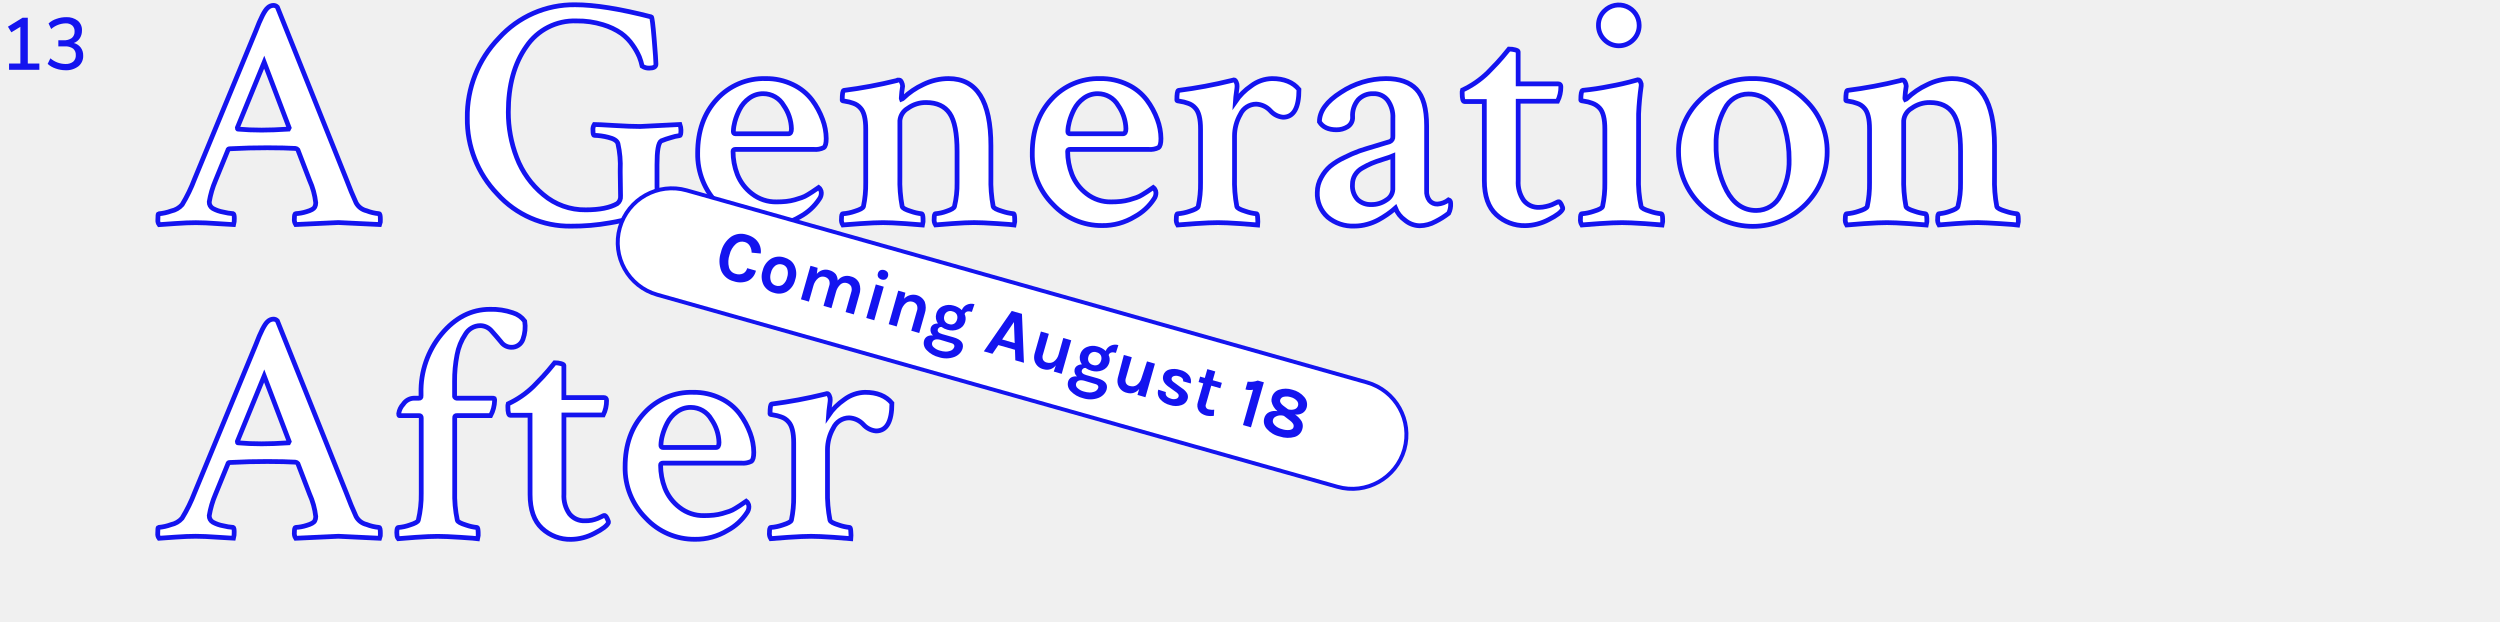
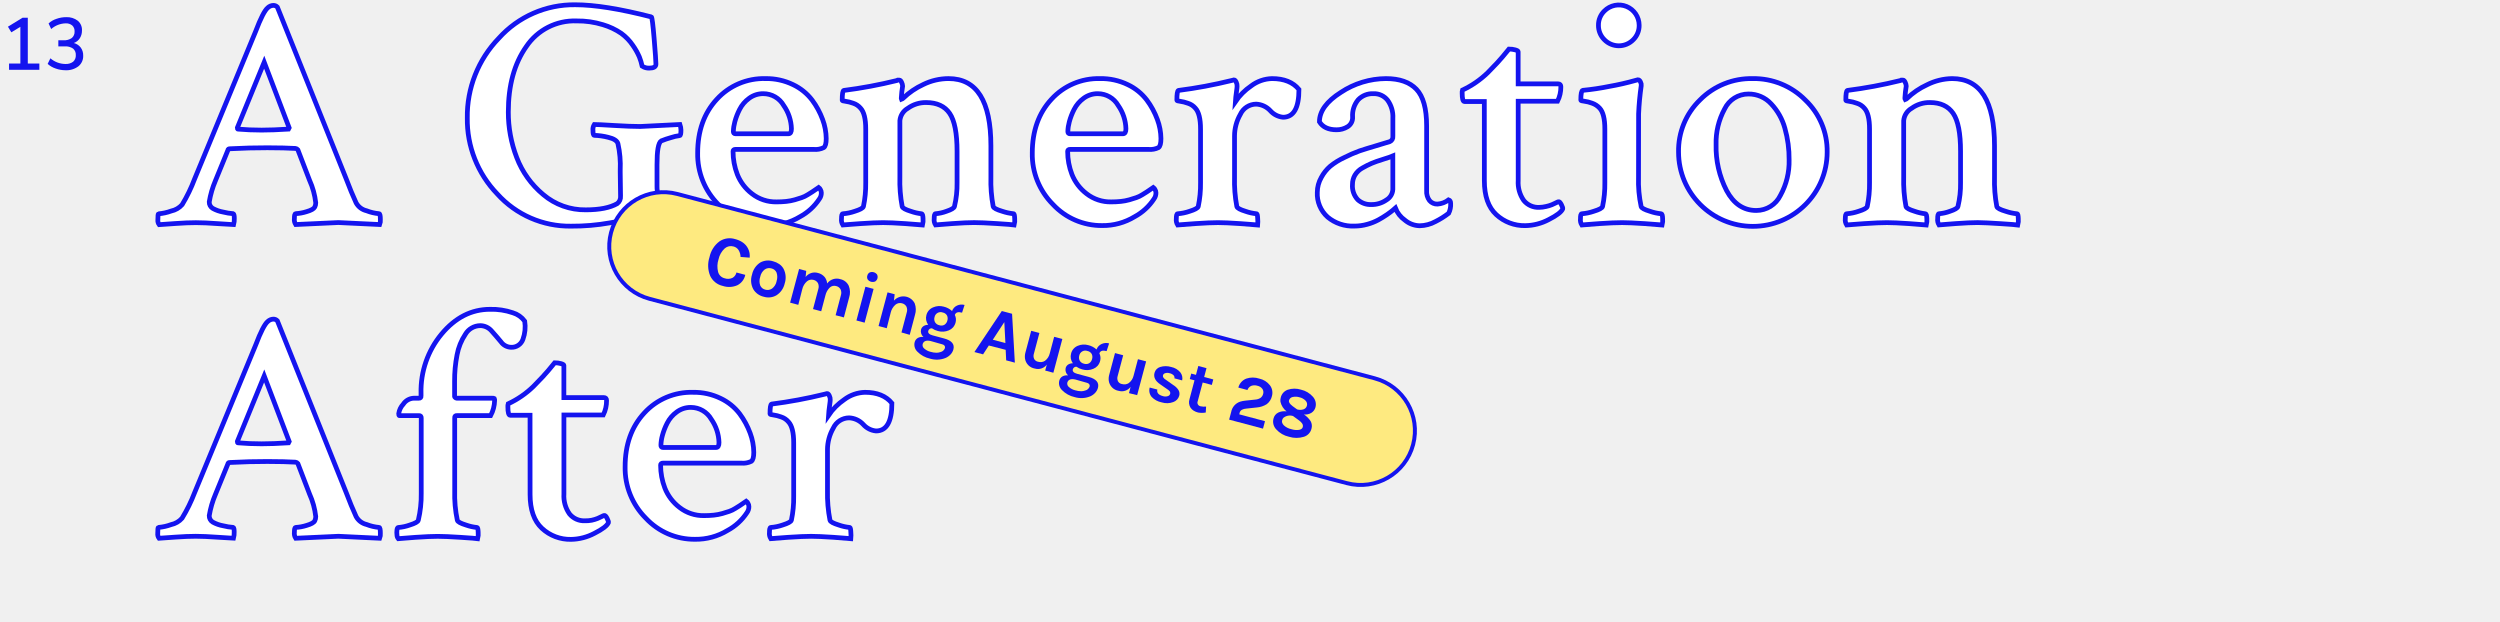
<svg xmlns="http://www.w3.org/2000/svg" id="Layer_1" data-name="Layer 1" viewBox="0 0 629.53 156.39">
  <defs>
-     <style>.cls-1{fill:#1414ef;}.cls-2,.cls-3{fill:#fff;stroke:#1414ef;stroke-miterlimit:10;}.cls-2{stroke-width:1.2px;}</style>
+     <style>.cls-1{fill:#1414ef;}.cls-2{fill:#fff;stroke-width:1.2px;}.cls-2,.cls-3{stroke:#1414ef;stroke-miterlimit:10;}.cls-3{fill:#feea80;}</style>
  </defs>
  <path class="cls-1" d="M7,16H9.91v1.57H2.28V16H5.13V6.75L2.85,8.14,2,6.72,5.67,4.47H7Z" />
  <path class="cls-1" d="M20.35,12a3.29,3.29,0,0,1,.6,2,3.28,3.28,0,0,1-1.2,2.69,5,5,0,0,1-3.26,1A7.42,7.42,0,0,1,14,17.25a5.59,5.59,0,0,1-2-1.16l.69-1.41a5.82,5.82,0,0,0,3.72,1.43,3,3,0,0,0,2-.56,2.06,2.06,0,0,0,.68-1.68,2,2,0,0,0-.69-1.64,3.37,3.37,0,0,0-2.1-.55H14.69V10.14H16a3.26,3.26,0,0,0,2.07-.56,2,2,0,0,0,.71-1.66,1.91,1.91,0,0,0-.59-1.51,2.42,2.42,0,0,0-1.67-.53,5.72,5.72,0,0,0-3.63,1.43L12.23,5.9a5.41,5.41,0,0,1,2-1.16,7.23,7.23,0,0,1,2.44-.42,4.44,4.44,0,0,1,2.93.91A3,3,0,0,1,20.64,7.7a3.48,3.48,0,0,1-.54,1.93,3,3,0,0,1-1.5,1.2A3.23,3.23,0,0,1,20.35,12Z" />
  <path class="cls-2" d="M69.84,1.78,87.19,45.07q1.24,3.3,2.48,6a4,4,0,0,0,2.64,2,11,11,0,0,0,3.14.74q.33,0,.33,1.49a2.78,2.78,0,0,1-.17,1.24q-9.91-.5-10.41-.5t-10.74.5A2.33,2.33,0,0,1,74.13,55c0-.8.11-1.2.33-1.2a10.64,10.64,0,0,0,2.73-.5q1.74-.5,2.07-1.16a2.37,2.37,0,0,0,.25-1.07,19,19,0,0,0-1.57-5.7L75,37.71a.91.91,0,0,0-.58-.33q-2.64-.16-7.1-.17t-9.42.25c-.33,0-.5.11-.5.33l-3.14,7.68a23.45,23.45,0,0,0-1.57,5.37,1.84,1.84,0,0,0,.91,1.65,8.28,8.28,0,0,0,2.6.91,14.25,14.25,0,0,0,2.52.41Q59,53.91,59,55a5.43,5.43,0,0,1-.17,1.57q-.41,0-3.88-.25t-5.62-.25q-2.15,0-5.08.21l-4.17.29a1.76,1.76,0,0,1-.33-1.24q0-1.49.17-1.49a11.93,11.93,0,0,0,3.18-.7,5.09,5.09,0,0,0,2.77-1.61A39.26,39.26,0,0,0,49,45.07L64.38,7.89q1.9-5,3.06-5.95a2.11,2.11,0,0,1,1.4-.58A1.35,1.35,0,0,1,69.84,1.78ZM59.92,32.51q2.89.25,5.95.25,2.89,0,6.77-.25l.17-.33L66.53,15.66,59.76,32.18C59.76,32.4,59.81,32.51,59.92,32.51Z" />
  <path class="cls-2" d="M117.67,29.7A28.28,28.28,0,0,1,125.6,9.63,25.45,25.45,0,0,1,144.85,1.2q7.27,0,19.17,3.06.25.08.7,5.49t.45,6.4q0,1-1.65,1a3,3,0,0,1-1.82-.5,14.93,14.93,0,0,0-.7-2.31,16.33,16.33,0,0,0-1.65-2.93,12.08,12.08,0,0,0-2.89-3,16.51,16.51,0,0,0-4.63-2.19,21.59,21.59,0,0,0-6.65-.95,14.6,14.6,0,0,0-12.64,6.44Q128,18.14,128,28.21a31.69,31.69,0,0,0,2.11,11.44A22.52,22.52,0,0,0,136.8,49a16.15,16.15,0,0,0,10.7,3.84q5.2,0,7.93-1.57a2.16,2.16,0,0,0,.83-1.9l-.08-5.95v-.58a25.11,25.11,0,0,0-.58-6.69q-.33-1.07-2.44-1.57a15.9,15.9,0,0,0-3.51-.5q-.33,0-.33-1.2a2.34,2.34,0,0,1,.33-1.53q.91,0,5,.25t6.57.25l10-.5a4.45,4.45,0,0,1,.25,1.4c0,.94-.11,1.4-.33,1.4a10.57,10.57,0,0,0-2.19.5,21.54,21.54,0,0,0-2.44.83q-1.08.66-1.07,6,0,1.74,0,3.47t0,1.9a7.13,7.13,0,0,0,.41,2.56,7.07,7.07,0,0,1,.41,1.24q0,1.16-1.82,2-3.31,1.49-4.87,2.07a43.7,43.7,0,0,1-6,1.4,53.54,53.54,0,0,1-9.79.83,24.55,24.55,0,0,1-18.55-8.1A27,27,0,0,1,117.67,29.7Z" />
  <path class="cls-2" d="M192.77,19.79a15.32,15.32,0,0,1,6.94,1.53,13.07,13.07,0,0,1,4.79,3.88,19.21,19.21,0,0,1,2.64,4.87,14.24,14.24,0,0,1,.91,4.83q0,1.82-.62,2.27a4.69,4.69,0,0,1-2.52.45H185.17q-.58,0-.58.5a16.06,16.06,0,0,0,1.07,5.78,11.36,11.36,0,0,0,3.68,4.87,9.72,9.72,0,0,0,6.24,2.07,22.66,22.66,0,0,0,2.4-.12,12.37,12.37,0,0,0,2.15-.41q1-.29,1.73-.54a7.1,7.1,0,0,0,1.53-.74l1.12-.7q.33-.21,1.65-1.12a1.36,1.36,0,0,1,.41.5,1.6,1.6,0,0,1,.25.83,2.54,2.54,0,0,1-.5,1.57,13.46,13.46,0,0,1-4.87,4.46,15.33,15.33,0,0,1-8.18,2.23,16.73,16.73,0,0,1-12.39-5.33,17.82,17.82,0,0,1-5.2-12.93q0-8.34,4.83-13.55A16,16,0,0,1,192.77,19.79Zm-.58,3.8a5.84,5.84,0,0,0-3.55,1.16,7.79,7.79,0,0,0-2.4,2.81,15.79,15.79,0,0,0-1.2,3.1,10.11,10.11,0,0,0-.37,2.44c0,.39.17.58.5.58h13.38q.74,0,.74-1.24a10.71,10.71,0,0,0-1.94-5.87A5.92,5.92,0,0,0,192.19,23.59Z" />
  <path class="cls-2" d="M238.86,19.79q10.66,0,10.66,16.94v7.85A34.6,34.6,0,0,0,250.1,52q.16.58,2.27,1.2a12.65,12.65,0,0,0,2.85.62c.17,0,.26.4.29,1.2a4.67,4.67,0,0,1-.12,1.61q-.5-.08-4.34-.33t-5.74-.25q-2,0-5.49.25t-4.25.33a2.42,2.42,0,0,1-.33-1.57q0-1.24.33-1.24a9.82,9.82,0,0,0,2.77-.62q1.86-.62,2-1.2a23.75,23.75,0,0,0,.66-6V38.13q0-6.86-1.86-9.58t-5.91-2.73a7.65,7.65,0,0,0-4.63,1.45,4,4,0,0,0-2,3.1V44.57a34.56,34.56,0,0,0,.58,7.44q.16.58,2.19,1.2a11.89,11.89,0,0,0,2.69.62c.22,0,.34.4.37,1.2a4.7,4.7,0,0,1-.12,1.61q-.66-.08-4.34-.33t-5.58-.25q-2,0-5.74.25t-4.42.33a2.42,2.42,0,0,1-.33-1.57q0-1.24.33-1.24a11.52,11.52,0,0,0,3-.62q2-.62,2.19-1.2a27,27,0,0,0,.58-6V32.51q0-3.88-1.32-5.29A4,4,0,0,0,214.86,26a9.4,9.4,0,0,0-2-.5c-.52-.05-.78-.14-.78-.25q0-2.4.41-2.48a117.19,117.19,0,0,0,13.3-2.48.54.54,0,0,1,.21-.12.79.79,0,0,1,.25,0h.21c.22,0,.41.19.58.58a2.51,2.51,0,0,1,.25.91,28.12,28.12,0,0,0-.33,3A.65.65,0,0,0,227,25a1.23,1.23,0,0,0,.41-.25,18.31,18.31,0,0,1,5.08-3.47A14.46,14.46,0,0,1,238.86,19.79Z" />
  <path class="cls-2" d="M277,19.79A15.32,15.32,0,0,1,284,21.32a13.07,13.07,0,0,1,4.79,3.88,19.21,19.21,0,0,1,2.64,4.87,14.24,14.24,0,0,1,.91,4.83q0,1.82-.62,2.27a4.69,4.69,0,0,1-2.52.45H269.43q-.58,0-.58.5a16.06,16.06,0,0,0,1.07,5.78,11.36,11.36,0,0,0,3.68,4.87,9.72,9.72,0,0,0,6.24,2.07,22.66,22.66,0,0,0,2.4-.12,12.37,12.37,0,0,0,2.15-.41q1-.29,1.73-.54a7.1,7.1,0,0,0,1.53-.74l1.12-.7q.33-.21,1.65-1.12a1.36,1.36,0,0,1,.41.5,1.6,1.6,0,0,1,.25.83,2.54,2.54,0,0,1-.5,1.57,13.46,13.46,0,0,1-4.87,4.46,15.33,15.33,0,0,1-8.18,2.23,16.73,16.73,0,0,1-12.39-5.33,17.82,17.82,0,0,1-5.2-12.93q0-8.34,4.83-13.55A16,16,0,0,1,277,19.79Zm-.58,3.8a5.84,5.84,0,0,0-3.55,1.16,7.79,7.79,0,0,0-2.4,2.81,15.79,15.79,0,0,0-1.2,3.1,10.11,10.11,0,0,0-.37,2.44c0,.39.17.58.5.58h13.38q.74,0,.74-1.24a10.71,10.71,0,0,0-1.94-5.87A5.92,5.92,0,0,0,276.45,23.59Z" />
  <path class="cls-2" d="M320.32,19.79q4.54,0,6.77,2.73,0,7-4,7a4.91,4.91,0,0,1-3.22-1.65,5.17,5.17,0,0,0-3.55-1.65,4.43,4.43,0,0,0-4,2.6,11,11,0,0,0-1.45,5.41V44.57a34.6,34.6,0,0,0,.58,7.44q.16.58,2.19,1.2a11.67,11.67,0,0,0,2.77.62c.17,0,.26.4.29,1.2a8.63,8.63,0,0,1,0,1.61q-.66-.08-4.38-.33t-5.62-.25q-2,0-5.74.25t-4.42.33a2.42,2.42,0,0,1-.33-1.57q0-1.24.33-1.24a11.52,11.52,0,0,0,3-.62q2-.62,2.19-1.2a27,27,0,0,0,.58-6V32.51q0-3.88-1.32-5.29A4,4,0,0,0,299.13,26a9.41,9.41,0,0,0-2-.5c-.52-.05-.78-.14-.78-.25q0-2.4.41-2.48a117.21,117.21,0,0,0,13.3-2.48,5,5,0,0,1,.66-.17c.22,0,.41.19.58.58a2,2,0,0,1,.21,1q0,.37-.12,1.16t-.21,1.65a10.5,10.5,0,0,0-.12,1.12,15.16,15.16,0,0,1,4-4A9.05,9.05,0,0,1,320.32,19.79Z" />
  <path class="cls-2" d="M349,19.79q5.12,0,7.68,2.69t2.56,9.21V48a3.76,3.76,0,0,0,.74,2.52,2.48,2.48,0,0,0,2,.87,5.15,5.15,0,0,0,2.81-1.07c.33.11.5.41.5.91a4.91,4.91,0,0,1-.5,2.48,20.43,20.43,0,0,1-3.3,2.07,8.61,8.61,0,0,1-4,1.07,6,6,0,0,1-3.72-1.41,6.77,6.77,0,0,1-2.4-3.06l-.62.54q-.54.46-1.49,1.12a24.48,24.48,0,0,1-2.15,1.32,13.17,13.17,0,0,1-2.81,1.12,12,12,0,0,1-3.26.45,9.86,9.86,0,0,1-6.73-2.27,7.85,7.85,0,0,1-2.6-6.24,7.61,7.61,0,0,1,1-3.72,9.88,9.88,0,0,1,2.27-2.85,16.93,16.93,0,0,1,3.55-2.19A33.8,33.8,0,0,1,342.34,38q1.61-.54,4.13-1.28T350,35.65a1.3,1.3,0,0,0,.74-1.32V29.78a7.09,7.09,0,0,0-1.32-4.54,4.31,4.31,0,0,0-3.55-1.65A5,5,0,0,0,342,25.12a6.18,6.18,0,0,0-1.4,4.34,2.68,2.68,0,0,1-1.24,2.44,5.14,5.14,0,0,1-2.81.78q-3.06,0-4.3-2,0-4,5.41-7.43A20.72,20.72,0,0,1,349,19.79Zm-3.72,31.72a6.4,6.4,0,0,0,3.84-1.16,3.27,3.27,0,0,0,1.61-2.64V39.28q-.58.25-2.44.83t-2.85,1a22.56,22.56,0,0,0-2.31,1.16,5,5,0,0,0-1.94,1.82,4.55,4.55,0,0,0-.62,2.31,5.09,5.09,0,0,0,1.32,3.88A4.75,4.75,0,0,0,345.27,51.51Z" />
  <path class="cls-2" d="M373.77,25.57h-5q-.58,0-.58-2.15a2.06,2.06,0,0,1,.08-.74,23.11,23.11,0,0,0,6.36-4.38q1.07-1.07,2.35-2.44t3-3.51a5.88,5.88,0,0,1,1.57.21c.5.14.74.29.74.46v8.1l6,0,4.09,0q.66,0,.66.74a8,8,0,0,1-.83,3.63h-9.91V45.48a7.84,7.84,0,0,0,1.4,5,4.72,4.72,0,0,0,3.88,1.74A7.79,7.79,0,0,0,389.3,52a8.76,8.76,0,0,0,1.49-.45q.58-.25,1.07-.5a2.59,2.59,0,0,1,.58-.25q.33-.08.74.74t.33,1.07q-.5,1.16-3.51,2.68a13,13,0,0,1-5.91,1.53,10.42,10.42,0,0,1-7.31-2.77q-3-2.77-3-8.55Z" />
  <path class="cls-2" d="M412.6,44.57a30.37,30.37,0,0,0,.66,7.44q.16.58,2.23,1.2a12.15,12.15,0,0,0,2.81.62c.22,0,.34.4.37,1.2a4.7,4.7,0,0,1-.12,1.61q-.58-.08-4.42-.33t-5.66-.25q-2.07,0-5.82.25t-4.34.33a2.42,2.42,0,0,1-.33-1.57q0-1.24.33-1.24a12,12,0,0,0,3-.62q2.06-.62,2.23-1.2a27,27,0,0,0,.58-6V32.51q0-3.88-1.32-5.29a4.6,4.6,0,0,0-1.9-1.24,8.68,8.68,0,0,0-2-.5c-.55-.05-.83-.14-.83-.25q0-2.4.5-2.48a63.43,63.43,0,0,0,6.69-1,64.84,64.84,0,0,0,6.53-1.49,4.81,4.81,0,0,0,.66-.17q.41,0,.66.58a1.52,1.52,0,0,1,.17.91,70.79,70.79,0,0,0-.66,7.1ZM404,10a5,5,0,0,1-1.49-3.63A4.89,4.89,0,0,1,404,2.77a5.12,5.12,0,0,1,8.76,3.59A5,5,0,0,1,411.28,10,5.09,5.09,0,0,1,404,10Z" />
  <path class="cls-2" d="M441.35,19.79a18.21,18.21,0,0,1,13.26,5.41,17.7,17.7,0,0,1,5.49,13.09,18.71,18.71,0,0,1-37.42,0,17.8,17.8,0,0,1,5.41-13.14A18.1,18.1,0,0,1,441.35,19.79Zm-1.07,3.88a6.65,6.65,0,0,0-6,3.76,17.76,17.76,0,0,0-2.15,9A24.08,24.08,0,0,0,434.78,48q2.68,5,7.48,5a6.73,6.73,0,0,0,6.07-3.8,17.57,17.57,0,0,0,2.19-8.92,28.36,28.36,0,0,0-1.07-8A14.57,14.57,0,0,0,446,26.15,7.66,7.66,0,0,0,440.28,23.67Z" />
  <path class="cls-2" d="M491.58,19.79q10.66,0,10.66,16.94v7.85a34.56,34.56,0,0,0,.58,7.44q.16.58,2.27,1.2a12.65,12.65,0,0,0,2.85.62c.17,0,.26.4.29,1.2a4.7,4.7,0,0,1-.12,1.61q-.5-.08-4.34-.33T498,56.05q-2,0-5.49.25t-4.25.33a2.42,2.42,0,0,1-.33-1.57q0-1.24.33-1.24a9.82,9.82,0,0,0,2.77-.62q1.86-.62,2-1.2a23.72,23.72,0,0,0,.66-6V38.13q0-6.86-1.86-9.58T486,25.82a7.65,7.65,0,0,0-4.63,1.45,4,4,0,0,0-2,3.1V44.57a34.56,34.56,0,0,0,.58,7.44q.16.58,2.19,1.2a11.88,11.88,0,0,0,2.69.62c.22,0,.34.4.37,1.2a4.68,4.68,0,0,1-.12,1.61q-.66-.08-4.34-.33t-5.58-.25q-2,0-5.74.25t-4.42.33a2.42,2.42,0,0,1-.33-1.57q0-1.24.33-1.24a11.52,11.52,0,0,0,3-.62q2-.62,2.19-1.2a27,27,0,0,0,.58-6V32.51q0-3.88-1.32-5.29A4,4,0,0,0,467.58,26a9.41,9.41,0,0,0-2-.5c-.52-.05-.78-.14-.78-.25q0-2.4.41-2.48a117.17,117.17,0,0,0,13.3-2.48.54.54,0,0,1,.21-.12.78.78,0,0,1,.25,0h.21c.22,0,.41.19.58.58a2.51,2.51,0,0,1,.25.91,28.12,28.12,0,0,0-.33,3,.65.65,0,0,0,.08.41,1.22,1.22,0,0,0,.41-.25,18.32,18.32,0,0,1,5.08-3.47A14.46,14.46,0,0,1,491.58,19.79Z" />
  <path class="cls-2" d="M69.84,80.78l17.35,43.29q1.24,3.3,2.48,6a4,4,0,0,0,2.64,2,11,11,0,0,0,3.14.74q.33,0,.33,1.49a2.78,2.78,0,0,1-.17,1.24q-9.91-.5-10.41-.5t-10.74.5a2.33,2.33,0,0,1-.33-1.53c0-.8.11-1.2.33-1.2a10.64,10.64,0,0,0,2.73-.5q1.74-.5,2.07-1.16a2.37,2.37,0,0,0,.25-1.07,19,19,0,0,0-1.57-5.7L75,116.71a.91.91,0,0,0-.58-.33q-2.64-.16-7.1-.17t-9.42.25c-.33,0-.5.11-.5.33l-3.14,7.68a23.45,23.45,0,0,0-1.57,5.37,1.84,1.84,0,0,0,.91,1.65,8.28,8.28,0,0,0,2.6.91,14.25,14.25,0,0,0,2.52.41q.25.08.25,1.16a5.43,5.43,0,0,1-.17,1.57q-.41,0-3.88-.25t-5.62-.25q-2.15,0-5.08.21l-4.17.29a1.76,1.76,0,0,1-.33-1.24q0-1.49.17-1.49a11.93,11.93,0,0,0,3.18-.7,5.09,5.09,0,0,0,2.77-1.61A39.26,39.26,0,0,0,49,124.07L64.38,86.89q1.9-5,3.06-5.95a2.11,2.11,0,0,1,1.4-.58A1.35,1.35,0,0,1,69.84,80.78Zm-9.91,30.73q2.89.25,5.95.25,2.89,0,6.77-.25l.17-.33L66.53,94.66l-6.77,16.52C59.76,111.4,59.81,111.51,59.92,111.51Z" />
  <path class="cls-2" d="M123.39,77.89a16.27,16.27,0,0,1,5.74.87,5.77,5.77,0,0,1,3,2.11,9.27,9.27,0,0,1-.45,4.58,3,3,0,0,1-3,2,3.22,3.22,0,0,1-2.52-1.36q-1.12-1.36-2.35-2.73A3.8,3.8,0,0,0,120.92,82a4.4,4.4,0,0,0-3.72,2.15,13.9,13.9,0,0,0-2.11,5.21,33.72,33.72,0,0,0-.62,6.69v3.8c0,.06.05.14.17.25a.47.47,0,0,0,.33.17h9.09a.66.66,0,0,1,.41.08.87.87,0,0,1,.08.5,8.49,8.49,0,0,1-1,3.8H115a.44.44,0,0,0-.5.5v18.42a31.6,31.6,0,0,0,.66,7.44q.16.58,2.19,1.2a11.67,11.67,0,0,0,2.77.62c.17,0,.26.4.29,1.2a4.67,4.67,0,0,1-.12,1.61q-.5-.08-4.3-.33t-5.78-.25q-2,0-5.62.25t-4.3.33a1.56,1.56,0,0,1-.33-.91,4.93,4.93,0,0,1,0-1.28c.05-.41.17-.62.33-.62a11.08,11.08,0,0,0,2.89-.62q2-.62,2.15-1.2a27.36,27.36,0,0,0,.74-6.77v-19c0-.38-.17-.58-.5-.58h-5c-.11,0-.17-.17-.17-.5a4.41,4.41,0,0,1,1.16-2.4,3.32,3.32,0,0,1,2.64-1.49h1.32a.44.44,0,0,0,.5-.5V99a22.47,22.47,0,0,1,5.16-14.87Q116.37,77.89,123.39,77.89Z" />
  <path class="cls-2" d="M133.47,104.57h-5q-.58,0-.58-2.15a2.06,2.06,0,0,1,.08-.74,23.11,23.11,0,0,0,6.36-4.38q1.07-1.07,2.35-2.44t3-3.51a5.88,5.88,0,0,1,1.57.21c.5.14.74.29.74.46v8.1l6,0,4.09,0q.66,0,.66.74a8,8,0,0,1-.83,3.63H142v19.91a7.84,7.84,0,0,0,1.4,5,4.72,4.72,0,0,0,3.88,1.74A7.79,7.79,0,0,0,149,131a8.76,8.76,0,0,0,1.49-.45q.58-.25,1.07-.5a2.59,2.59,0,0,1,.58-.25q.33-.08.74.74t.33,1.07q-.5,1.16-3.51,2.68a13,13,0,0,1-5.91,1.53,10.42,10.42,0,0,1-7.31-2.77q-3-2.77-3-8.55Z" />
  <path class="cls-2" d="M174.53,98.79a15.31,15.31,0,0,1,6.94,1.53,13.07,13.07,0,0,1,4.79,3.88,19.21,19.21,0,0,1,2.64,4.87,14.24,14.24,0,0,1,.91,4.83q0,1.82-.62,2.27a4.69,4.69,0,0,1-2.52.45H166.93q-.58,0-.58.5a16.06,16.06,0,0,0,1.07,5.78,11.36,11.36,0,0,0,3.68,4.87,9.72,9.72,0,0,0,6.24,2.07,22.66,22.66,0,0,0,2.4-.12,12.37,12.37,0,0,0,2.15-.41q1-.29,1.73-.54a7.09,7.09,0,0,0,1.53-.74l1.12-.7q.33-.21,1.65-1.12a1.36,1.36,0,0,1,.41.5,1.6,1.6,0,0,1,.25.83,2.54,2.54,0,0,1-.5,1.57,13.45,13.45,0,0,1-4.87,4.46A15.33,15.33,0,0,1,175,135.8a16.73,16.73,0,0,1-12.39-5.33,17.82,17.82,0,0,1-5.2-12.93q0-8.34,4.83-13.55A16,16,0,0,1,174.53,98.79Zm-.58,3.8a5.84,5.84,0,0,0-3.55,1.16,7.79,7.79,0,0,0-2.4,2.81,15.76,15.76,0,0,0-1.2,3.1,10.08,10.08,0,0,0-.37,2.44c0,.39.17.58.5.58h13.38q.74,0,.74-1.24a10.71,10.71,0,0,0-1.94-5.87A5.92,5.92,0,0,0,174,102.59Z" />
  <path class="cls-2" d="M217.82,98.79q4.54,0,6.77,2.73,0,7-4,7a4.92,4.92,0,0,1-3.22-1.65,5.17,5.17,0,0,0-3.55-1.65,4.43,4.43,0,0,0-4,2.6,11,11,0,0,0-1.45,5.41v10.33A34.56,34.56,0,0,0,209,131q.16.58,2.19,1.2a11.68,11.68,0,0,0,2.77.62c.17,0,.26.4.29,1.2a8.6,8.6,0,0,1,0,1.61q-.66-.08-4.38-.33t-5.62-.25q-2,0-5.74.25t-4.42.33a2.42,2.42,0,0,1-.33-1.57q0-1.24.33-1.24a11.52,11.52,0,0,0,3-.62q2-.62,2.19-1.2a27,27,0,0,0,.58-6V111.51q0-3.88-1.32-5.29a4,4,0,0,0-1.86-1.24,9.41,9.41,0,0,0-2-.5c-.52-.05-.78-.14-.78-.25q0-2.4.41-2.48a117.17,117.17,0,0,0,13.3-2.48,5,5,0,0,1,.66-.17c.22,0,.41.19.58.58a2,2,0,0,1,.21,1q0,.37-.12,1.16t-.21,1.65a10.64,10.64,0,0,0-.12,1.12,15.17,15.17,0,0,1,4-4A9.05,9.05,0,0,1,217.82,98.79Z" />
-   <path class="cls-3" d="M336.78,122.58,165.48,74.21a13.66,13.66,0,0,1-9.41-16.86h0a13.66,13.66,0,0,1,16.86-9.41L344.23,96.3a13.66,13.66,0,0,1,9.41,16.86h0A13.66,13.66,0,0,1,336.78,122.58Z" />
-   <path class="cls-1" d="M188,59.08a6,6,0,0,1,1.73.76,4.11,4.11,0,0,1,1.84,4l-2.3-.22a3.39,3.39,0,0,0-.45-1.68,2.12,2.12,0,0,0-1.29-1,2.35,2.35,0,0,0-2.19.45,5.18,5.18,0,0,0-1.63,2.76,5.63,5.63,0,0,0-.15,3.17,2.24,2.24,0,0,0,1.59,1.61,2.62,2.62,0,0,0,2-.07,2.06,2.06,0,0,0,1-1.33l2.2.63a3.78,3.78,0,0,1-2,2.58,5.11,5.11,0,0,1-3.6.09,4.59,4.59,0,0,1-3.11-2.57,6.81,6.81,0,0,1-.1-4.72,6.61,6.61,0,0,1,2.6-3.95A4.58,4.58,0,0,1,188,59.08Z" />
-   <path class="cls-1" d="M197.45,64.82a4.87,4.87,0,0,1,1.52.72A3.48,3.48,0,0,1,200,66.74a4.77,4.77,0,0,1,.24,3.71,4.72,4.72,0,0,1-2.14,3,4,4,0,0,1-3.2.29,4.1,4.1,0,0,1-2.6-1.94,4.68,4.68,0,0,1-.25-3.67,4.73,4.73,0,0,1,2.15-3A4.1,4.1,0,0,1,197.45,64.82Zm.77,5a3.36,3.36,0,0,0,0-2.15A1.8,1.8,0,0,0,197,66.61a2,2,0,0,0-1.71.24,3.07,3.07,0,0,0-1.16,1.84,3.31,3.31,0,0,0,0,2.16,1.82,1.82,0,0,0,1.26,1.08,2,2,0,0,0,1.7-.24A3.07,3.07,0,0,0,198.21,69.85Z" />
-   <path class="cls-1" d="M210.94,70.63a3,3,0,0,1,3.38-1,3,3,0,0,1,2.05,1.69,4.32,4.32,0,0,1,0,2.93L215,79.17l-2.07-.59,1.4-4.93a2.07,2.07,0,0,0,0-1.54,1.73,1.73,0,0,0-1.13-.84,1.65,1.65,0,0,0-1.54.33,4,4,0,0,0-1.17,2l-1.12,4-2-.58,1.4-4.93a2.07,2.07,0,0,0,0-1.54,1.73,1.73,0,0,0-1.13-.84,1.81,1.81,0,0,0-1.6.33,3.75,3.75,0,0,0-1.24,2l-1.11,3.91-2-.58,2.4-8.44,1.79.51-.19,1.52a2.9,2.9,0,0,1,3.15-.92,3.15,3.15,0,0,1,1.62,1A3,3,0,0,1,210.94,70.63Z" />
-   <path class="cls-1" d="M221.07,68.84a1.21,1.21,0,0,1,.58-.78,1.58,1.58,0,0,1,1.87.53,1.36,1.36,0,0,1-.5,1.75,1.58,1.58,0,0,1-1.87-.53A1.21,1.21,0,0,1,221.07,68.84Zm-.53,2.78,2,.58-2.4,8.45-2-.58Z" />
-   <path class="cls-1" d="M227.66,75.23a3.19,3.19,0,0,1,5.21.77,4.49,4.49,0,0,1,0,2.93l-1.4,4.93-2-.58,1.4-4.93a2.07,2.07,0,0,0,0-1.54,1.73,1.73,0,0,0-1.13-.84,1.81,1.81,0,0,0-1.6.33,3.75,3.75,0,0,0-1.24,2l-1.11,3.91-2-.58,2.4-8.44,1.79.51Z" />
-   <path class="cls-1" d="M236.18,81.46a2.84,2.84,0,0,1-.41-2.46,2.81,2.81,0,0,1,1.71-1.92,3.92,3.92,0,0,1,2.62-.14,4.75,4.75,0,0,1,2.1,1.14,2.38,2.38,0,0,1,1.3-1.36,2.7,2.7,0,0,1,1.89-.12l-.66,1.93q-1.49-.42-1.83.55a2.69,2.69,0,0,1,.18,1.81,3.11,3.11,0,0,1-.69,1.31,2.91,2.91,0,0,1-1.07.72,4.09,4.09,0,0,1-2.77.11,4.54,4.54,0,0,1-1.47-.7.87.87,0,0,0-.93.64q-.22.78,1.1,1.16l2.83.8q2.88.82,2.31,2.83a3,3,0,0,1-.72,1.23,3.69,3.69,0,0,1-1.31.88,5.86,5.86,0,0,1-3.89.09,6.33,6.33,0,0,1-3.14-1.81,2.46,2.46,0,0,1-.65-2.34,1.71,1.71,0,0,1,.83-1.11,2.35,2.35,0,0,1,1.42-.22,1.88,1.88,0,0,1-.58-1.84,1.48,1.48,0,0,1,.67-.91A2.2,2.2,0,0,1,236.18,81.46Zm.53,4.09q-1.65-.39-2,.77a1.11,1.11,0,0,0,.42,1.14,3.62,3.62,0,0,0,1.52.82,5.64,5.64,0,0,0,1.51.26,3.11,3.11,0,0,0,1-.16,1.55,1.55,0,0,0,1.14-1,.69.69,0,0,0-.07-.57.94.94,0,0,0-.58-.38ZM241,80.46a1.73,1.73,0,0,0-.07-1.26,1.56,1.56,0,0,0-1.06-.78,1.54,1.54,0,0,0-2.08,1.12,1.7,1.7,0,0,0,.09,1.27,1.63,1.63,0,0,0,1.09.8,1.55,1.55,0,0,0,1.32-.11A1.77,1.77,0,0,0,241,80.46Z" />
-   <path class="cls-1" d="M254.77,78.3l2.57.73.5,12.32-2.17-.62-.09-2.65-4.18-1.19-1.49,2.2-2.17-.62Zm-2.42,7.19,3.16.9-.19-5.29Z" />
-   <path class="cls-1" d="M265.87,92a2.78,2.78,0,0,1-3,1,3,3,0,0,1-2.45-2.59,3.88,3.88,0,0,1,.16-1.55l1.53-5.38,2,.58-1.47,5.17a1.78,1.78,0,0,0,0,1.35,1.37,1.37,0,0,0,.86.69,2.68,2.68,0,0,0,1,.11,2,2,0,0,0,.83-.3,3.22,3.22,0,0,0,1.24-1.8l1.18-4.17,2,.58-2.4,8.45-2-.58Z" />
-   <path class="cls-1" d="M272.43,91.76A2.84,2.84,0,0,1,272,89.3a2.81,2.81,0,0,1,1.71-1.92,3.92,3.92,0,0,1,2.62-.14,4.75,4.75,0,0,1,2.1,1.14,2.38,2.38,0,0,1,1.3-1.36,2.7,2.7,0,0,1,1.89-.12L281,88.85q-1.49-.42-1.83.55a2.69,2.69,0,0,1,.18,1.81,3.11,3.11,0,0,1-.69,1.31,2.91,2.91,0,0,1-1.07.72,4.09,4.09,0,0,1-2.77.11,4.54,4.54,0,0,1-1.47-.7.87.87,0,0,0-.93.64q-.22.78,1.1,1.16l2.83.8q2.88.82,2.31,2.83a3,3,0,0,1-.72,1.23,3.69,3.69,0,0,1-1.31.88,5.86,5.86,0,0,1-3.89.09,6.33,6.33,0,0,1-3.14-1.81,2.46,2.46,0,0,1-.65-2.34,1.71,1.71,0,0,1,.83-1.11,2.35,2.35,0,0,1,1.42-.22A1.88,1.88,0,0,1,270.6,93a1.48,1.48,0,0,1,.67-.91A2.2,2.2,0,0,1,272.43,91.76Zm.53,4.09q-1.65-.39-2,.77a1.11,1.11,0,0,0,.42,1.14,3.62,3.62,0,0,0,1.52.82,5.64,5.64,0,0,0,1.51.26,3.11,3.11,0,0,0,1-.16,1.55,1.55,0,0,0,1.14-1,.69.69,0,0,0-.07-.57.94.94,0,0,0-.58-.38Zm4.32-5.09a1.73,1.73,0,0,0-.07-1.26,1.56,1.56,0,0,0-1.06-.78,1.54,1.54,0,0,0-2.08,1.12,1.7,1.7,0,0,0,.09,1.27,1.63,1.63,0,0,0,1.09.8,1.55,1.55,0,0,0,1.32-.11A1.77,1.77,0,0,0,277.27,90.76Z" />
-   <path class="cls-1" d="M286.86,97.94a2.78,2.78,0,0,1-3,1,3,3,0,0,1-2.45-2.59,3.88,3.88,0,0,1,.16-1.55L283,89.38l2,.58-1.47,5.17a1.78,1.78,0,0,0,0,1.35,1.37,1.37,0,0,0,.86.69,2.68,2.68,0,0,0,1,.11,2,2,0,0,0,.83-.3,3.22,3.22,0,0,0,1.24-1.8L288.83,91l2,.58-2.4,8.45-2-.58Z" />
-   <path class="cls-1" d="M293.58,98.73q-.31,1.21,1.41,1.7a2,2,0,0,0,1.17,0,.84.84,0,0,0,.61-.55.74.74,0,0,0-.09-.66,2.68,2.68,0,0,0-.71-.61l-1.65-1.18q-1.85-1.29-1.39-2.91a2.07,2.07,0,0,1,1.45-1.45,4.73,4.73,0,0,1,2.77.08,4,4,0,0,1,2.3,1.42,2.41,2.41,0,0,1,.4,2l-1.93-.55a.88.88,0,0,0-.21-.77,2,2,0,0,0-1-.54,1.84,1.84,0,0,0-1.13,0,.79.79,0,0,0-.55.51q-.17.61.77,1.19l1.78,1.31A4.12,4.12,0,0,1,298.9,99a1.83,1.83,0,0,1,.15,1.48,2.32,2.32,0,0,1-1.5,1.52,4.45,4.45,0,0,1-2.93,0,4.71,4.71,0,0,1-2.5-1.51,2.55,2.55,0,0,1-.45-2.37Z" />
-   <path class="cls-1" d="M305.66,104.71a5.54,5.54,0,0,1-1.93-.06,4,4,0,0,1-1.11-.48,2.72,2.72,0,0,1-.74-.72,2.59,2.59,0,0,1-.24-2.19L303,96.54l-1.18-.34.39-1.37,1.18.34.63-2.22,2,.58-.63,2.22,2.29.65-.39,1.37L305,97.12l-1.32,4.65a.93.93,0,0,0,.69,1.32,4.34,4.34,0,0,0,1.38.09Z" />
-   <path class="cls-1" d="M314.17,96.1a5.23,5.23,0,0,0,2.55-.27l1.54.44L315,107.61l-2-.58,2.53-8.89a4.19,4.19,0,0,1-1.91-.07Z" />
-   <path class="cls-1" d="M325.42,98.13a5.62,5.62,0,0,1,3,1.83,2.86,2.86,0,0,1,.61,2.68,2.34,2.34,0,0,1-1,1.35,2.87,2.87,0,0,1-1.92.38,5.92,5.92,0,0,1,1.67,1.73,2.52,2.52,0,0,1,.17,1.92,2.83,2.83,0,0,1-1.91,2,6.33,6.33,0,0,1-3.78-.1A6.07,6.07,0,0,1,319,108a2.85,2.85,0,0,1-.64-2.71,2.26,2.26,0,0,1,1.22-1.5,3.51,3.51,0,0,1,2.11-.25,4.24,4.24,0,0,1-1.51-2.47,2.53,2.53,0,0,1,.09-1,2.73,2.73,0,0,1,1.78-1.92A5.4,5.4,0,0,1,325.42,98.13Zm-2.11,6.6a2.62,2.62,0,0,0-2.42.4,1.21,1.21,0,0,0-.33.56,1.13,1.13,0,0,0,0,.7,1.81,1.81,0,0,0,.43.67,4,4,0,0,0,1.83,1,4.42,4.42,0,0,0,2,.2q.75-.15.89-.65a1.09,1.09,0,0,0-.09-.89,2.92,2.92,0,0,0-.73-.78Zm-.11-2.53,1.16.87a2.67,2.67,0,0,0,1.58,0,1.32,1.32,0,0,0,.92-.92,1.29,1.29,0,0,0-.32-1.26A3.06,3.06,0,0,0,325,100a3.36,3.36,0,0,0-1.72-.09,1.17,1.17,0,0,0-.93.83Q322.19,101.42,323.2,102.21Z" />
+   <path class="cls-3" d="M339.13,121.66,163.57,75.25a13.66,13.66,0,0,1-9.7-16.7h0a13.66,13.66,0,0,1,16.7-9.7L346.14,95.26a13.66,13.66,0,0,1,9.7,16.7h0A13.66,13.66,0,0,1,339.13,121.66Z" />
+   <path class="cls-1" d="M185.13,60.21a6,6,0,0,1,1.75.74,4.11,4.11,0,0,1,1.9,3.93l-2.3-.18A3.39,3.39,0,0,0,186,63a2.12,2.12,0,0,0-1.31-.94,2.35,2.35,0,0,0-2.18.48,5.19,5.19,0,0,0-1.58,2.78,5.63,5.63,0,0,0-.1,3.17,2.24,2.24,0,0,0,1.62,1.58,2.62,2.62,0,0,0,2-.1,2.07,2.07,0,0,0,1-1.35l2.22.59a3.79,3.79,0,0,1-2,2.62A5.12,5.12,0,0,1,182,72a4.59,4.59,0,0,1-3.16-2.52,6.81,6.81,0,0,1-.18-4.72,6.61,6.61,0,0,1,2.54-4A4.59,4.59,0,0,1,185.13,60.21Z" />
+   <path class="cls-1" d="M194.7,65.8a4.87,4.87,0,0,1,1.53.7,3.48,3.48,0,0,1,1.07,1.17,4.77,4.77,0,0,1,.3,3.7,4.72,4.72,0,0,1-2.1,3,4,4,0,0,1-3.19.35,4.1,4.1,0,0,1-2.63-1.9,4.68,4.68,0,0,1-.31-3.67,4.73,4.73,0,0,1,2.1-3.06A4.1,4.1,0,0,1,194.7,65.8Zm.85,5a3.36,3.36,0,0,0,0-2.15,1.8,1.8,0,0,0-1.28-1.06,2,2,0,0,0-1.71.27,3.07,3.07,0,0,0-1.13,1.86,3.32,3.32,0,0,0,0,2.16,1.82,1.82,0,0,0,1.28,1.06,2,2,0,0,0,1.7-.27A3.07,3.07,0,0,0,195.56,70.81Z" />
+   <path class="cls-1" d="M208.29,71.38a3,3,0,0,1,3.37-1.07A3,3,0,0,1,213.74,72a4.32,4.32,0,0,1,.08,2.93l-1.32,5-2.08-.55,1.32-5a2.07,2.07,0,0,0-.08-1.54,1.73,1.73,0,0,0-1.15-.82,1.65,1.65,0,0,0-1.53.36,4,4,0,0,0-1.13,2l-1.06,4-2.06-.55,1.32-5a2.07,2.07,0,0,0-.08-1.54,1.73,1.73,0,0,0-1.15-.82,1.81,1.81,0,0,0-1.6.36,3.75,3.75,0,0,0-1.2,2l-1,3.93-2.06-.55,2.26-8.48,1.8.48-.16,1.53a2.9,2.9,0,0,1,3.14-1,3.15,3.15,0,0,1,1.64,1A3,3,0,0,1,208.29,71.38Z" />
+   <path class="cls-1" d="M218.4,69.41a1.21,1.21,0,0,1,.57-.79,1.58,1.58,0,0,1,1.88.5,1.36,1.36,0,0,1-.47,1.76,1.58,1.58,0,0,1-1.88-.5A1.21,1.21,0,0,1,218.4,69.41Zm-.48,2.79,2.06.55-2.26,8.5-2.06-.55Z" />
+   <path class="cls-1" d="M225.1,75.7a3.19,3.19,0,0,1,5.23.68,4.49,4.49,0,0,1,.07,2.93l-1.32,5L227,83.72l1.32-5a2.07,2.07,0,0,0-.08-1.54,1.73,1.73,0,0,0-1.15-.82,1.81,1.81,0,0,0-1.6.36,3.75,3.75,0,0,0-1.2,2l-1,3.93-2.06-.55,2.26-8.48,1.8.48Z" />
+   <path class="cls-1" d="M233.73,81.79a2.84,2.84,0,0,1-.45-2.45A2.81,2.81,0,0,1,235,77.39a3.91,3.91,0,0,1,2.62-.18,4.75,4.75,0,0,1,2.12,1.11A2.38,2.38,0,0,1,241,76.94a2.7,2.7,0,0,1,1.89-.15l-.63,1.94q-1.5-.4-1.82.58a2.69,2.69,0,0,1,.21,1.81,3.11,3.11,0,0,1-.67,1.33,2.91,2.91,0,0,1-1.06.74,4.09,4.09,0,0,1-2.77.16,4.54,4.54,0,0,1-1.48-.68.87.87,0,0,0-.92.65q-.21.78,1.12,1.14l2.84.76q2.9.77,2.36,2.79a3,3,0,0,1-.7,1.24,3.69,3.69,0,0,1-1.29.9,5.86,5.86,0,0,1-3.89.16A6.33,6.33,0,0,1,231,88.55a2.46,2.46,0,0,1-.69-2.33,1.71,1.71,0,0,1,.81-1.12,2.35,2.35,0,0,1,1.42-.25,1.88,1.88,0,0,1-.62-1.83,1.48,1.48,0,0,1,.66-.92A2.21,2.21,0,0,1,233.73,81.79Zm.6,4.08q-1.66-.37-2,.8a1.11,1.11,0,0,0,.44,1.13,3.62,3.62,0,0,0,1.54.79,5.64,5.64,0,0,0,1.52.24,3.11,3.11,0,0,0,1-.18,1.55,1.55,0,0,0,1.12-1,.69.69,0,0,0-.08-.57.94.94,0,0,0-.58-.37Zm4.23-5.16a1.73,1.73,0,0,0-.09-1.26,1.56,1.56,0,0,0-1.08-.76,1.55,1.55,0,0,0-2.06,1.16,1.7,1.7,0,0,0,.11,1.27,1.63,1.63,0,0,0,1.1.78,1.55,1.55,0,0,0,1.32-.14A1.77,1.77,0,0,0,238.56,80.71Z" />
+   <path class="cls-1" d="M252.27,78.32l2.58.69.7,12.31-2.18-.58-.13-2.65L249,87l-1.45,2.23-2.18-.58ZM250,85.55l3.17.84-.27-5.28Z" />
+   <path class="cls-1" d="M263.6,91.81a2.78,2.78,0,0,1-3,1,3,3,0,0,1-2.5-2.55,3.89,3.89,0,0,1,.13-1.55l1.44-5.41,2.06.55-1.38,5.2a1.78,1.78,0,0,0,.07,1.35,1.37,1.37,0,0,0,.88.67,2.67,2.67,0,0,0,1,.1,2,2,0,0,0,.83-.31A3.22,3.22,0,0,0,264.34,89l1.11-4.19,2.06.55-2.26,8.5-2.06-.55Z" />
+   <path class="cls-1" d="M270.16,91.48a2.84,2.84,0,0,1-.45-2.45,2.81,2.81,0,0,1,1.68-1.95A3.91,3.91,0,0,1,274,86.9,4.75,4.75,0,0,1,276.12,88a2.38,2.38,0,0,1,1.28-1.38,2.7,2.7,0,0,1,1.89-.15l-.63,1.94q-1.5-.4-1.82.58a2.69,2.69,0,0,1,.21,1.81,3.11,3.11,0,0,1-.67,1.33,2.91,2.91,0,0,1-1.06.74,4.09,4.09,0,0,1-2.77.16,4.54,4.54,0,0,1-1.48-.68.87.87,0,0,0-.92.65q-.21.78,1.12,1.14l2.84.76q2.9.77,2.36,2.79a3,3,0,0,1-.7,1.24,3.69,3.69,0,0,1-1.29.9,5.86,5.86,0,0,1-3.89.16,6.33,6.33,0,0,1-3.17-1.76,2.46,2.46,0,0,1-.69-2.33,1.71,1.71,0,0,1,.81-1.12,2.35,2.35,0,0,1,1.42-.25,1.88,1.88,0,0,1-.62-1.83,1.48,1.48,0,0,1,.66-.92A2.21,2.21,0,0,1,270.16,91.48Zm.6,4.08q-1.66-.37-2,.8a1.11,1.11,0,0,0,.44,1.13,3.62,3.62,0,0,0,1.54.79,5.64,5.64,0,0,0,1.52.24,3.11,3.11,0,0,0,1-.18,1.55,1.55,0,0,0,1.12-1,.69.69,0,0,0-.08-.57.94.94,0,0,0-.58-.37ZM275,90.4a1.73,1.73,0,0,0-.09-1.26,1.56,1.56,0,0,0-1.08-.76,1.55,1.55,0,0,0-2.06,1.16,1.7,1.7,0,0,0,.11,1.27,1.63,1.63,0,0,0,1.1.78,1.55,1.55,0,0,0,1.32-.14A1.77,1.77,0,0,0,275,90.4Z" />
+   <path class="cls-1" d="M284.7,97.42a2.78,2.78,0,0,1-3,1,3,3,0,0,1-2.5-2.55,3.89,3.89,0,0,1,.13-1.55l1.44-5.41,2.06.55-1.38,5.2a1.78,1.78,0,0,0,.07,1.35,1.37,1.37,0,0,0,.88.67,2.67,2.67,0,0,0,1,.1,2,2,0,0,0,.83-.31,3.22,3.22,0,0,0,1.21-1.83l1.11-4.19,2.06.55-2.26,8.5L284.29,99Z" />
+   <path class="cls-1" d="M291.43,98.09q-.28,1.21,1.44,1.67a2,2,0,0,0,1.17,0,.84.84,0,0,0,.61-.56.74.74,0,0,0-.1-.66,2.67,2.67,0,0,0-.72-.6l-1.67-1.16q-1.87-1.26-1.44-2.89a2.08,2.08,0,0,1,1.43-1.48,4.74,4.74,0,0,1,2.77,0,4,4,0,0,1,2.32,1.38,2.41,2.41,0,0,1,.44,2l-1.94-.52a.88.88,0,0,0-.22-.77,2,2,0,0,0-1-.52,1.84,1.84,0,0,0-1.13,0,.79.79,0,0,0-.54.52q-.16.61.79,1.18l1.81,1.28a4.12,4.12,0,0,1,1.3,1.25,1.84,1.84,0,0,1,.18,1.48,2.33,2.33,0,0,1-1.48,1.55,4.45,4.45,0,0,1-2.94.08A4.71,4.71,0,0,1,290,99.95a2.55,2.55,0,0,1-.49-2.36Z" />
+   <path class="cls-1" d="M303.62,103.88a5.54,5.54,0,0,1-1.93,0,4,4,0,0,1-1.12-.47,2.71,2.71,0,0,1-.76-.71,2.59,2.59,0,0,1-.28-2.18l1.26-4.75-1.19-.32.37-1.38,1.19.32.59-2.23,2.06.55-.59,2.23,2.3.61-.37,1.38-2.3-.61L301.61,101a.93.93,0,0,0,.72,1.31,4.33,4.33,0,0,0,1.38.07Z" />
+   <path class="cls-1" d="M312.07,104.34l6.47,1.72-.5,1.88-8.53-2.27.52-1.94a3.37,3.37,0,0,1,2.24-2.58,6.28,6.28,0,0,1,1.28-.26l2.56-.27a2.71,2.71,0,0,0,1.32-.44,1.77,1.77,0,0,0,.65-1,1.51,1.51,0,0,0-.18-1.23,2,2,0,0,0-1.23-.8,2.44,2.44,0,0,0-1.55,0,1.73,1.73,0,0,0-1,1.06l-2.29-.61a3.29,3.29,0,0,1,2-2.26,5.13,5.13,0,0,1,3.28,0A4.6,4.6,0,0,1,319.77,97a3.11,3.11,0,0,1,.53,2.7,3.53,3.53,0,0,1-1.31,2.07,5.46,5.46,0,0,1-2.57.84l-2.6.28a2.77,2.77,0,0,0-1.14.32,1.2,1.2,0,0,0-.53.75Z" />
+   <path class="cls-1" d="M327.6,98.12a5.63,5.63,0,0,1,3,1.78,2.86,2.86,0,0,1,.65,2.67,2.34,2.34,0,0,1-1,1.37,2.87,2.87,0,0,1-1.91.42,5.93,5.93,0,0,1,1.7,1.7,2.52,2.52,0,0,1,.2,1.92,2.83,2.83,0,0,1-1.88,2,6.33,6.33,0,0,1-3.78,0,6.07,6.07,0,0,1-3.22-1.87,2.85,2.85,0,0,1-.68-2.7,2.26,2.26,0,0,1,1.2-1.52,3.52,3.52,0,0,1,2.1-.29,4.24,4.24,0,0,1-1.55-2.45,2.52,2.52,0,0,1,.07-1,2.74,2.74,0,0,1,1.74-2A5.41,5.41,0,0,1,327.6,98.12Zm-2,6.64a2.62,2.62,0,0,0-2.41.44,1.2,1.2,0,0,0-.32.57,1.13,1.13,0,0,0,0,.7,1.81,1.81,0,0,0,.44.66,4,4,0,0,0,1.85.94,4.43,4.43,0,0,0,2,.17q.74-.17.88-.66a1.09,1.09,0,0,0-.11-.89,2.92,2.92,0,0,0-.74-.77Zm-.15-2.52,1.17.85a2.67,2.67,0,0,0,1.58,0,1.32,1.32,0,0,0,.9-.94,1.29,1.29,0,0,0-.34-1.26,3.06,3.06,0,0,0-1.53-.85,3.37,3.37,0,0,0-1.72-.07,1.17,1.17,0,0,0-.92.85Q324.42,101.46,325.45,102.23Z" />
</svg>
